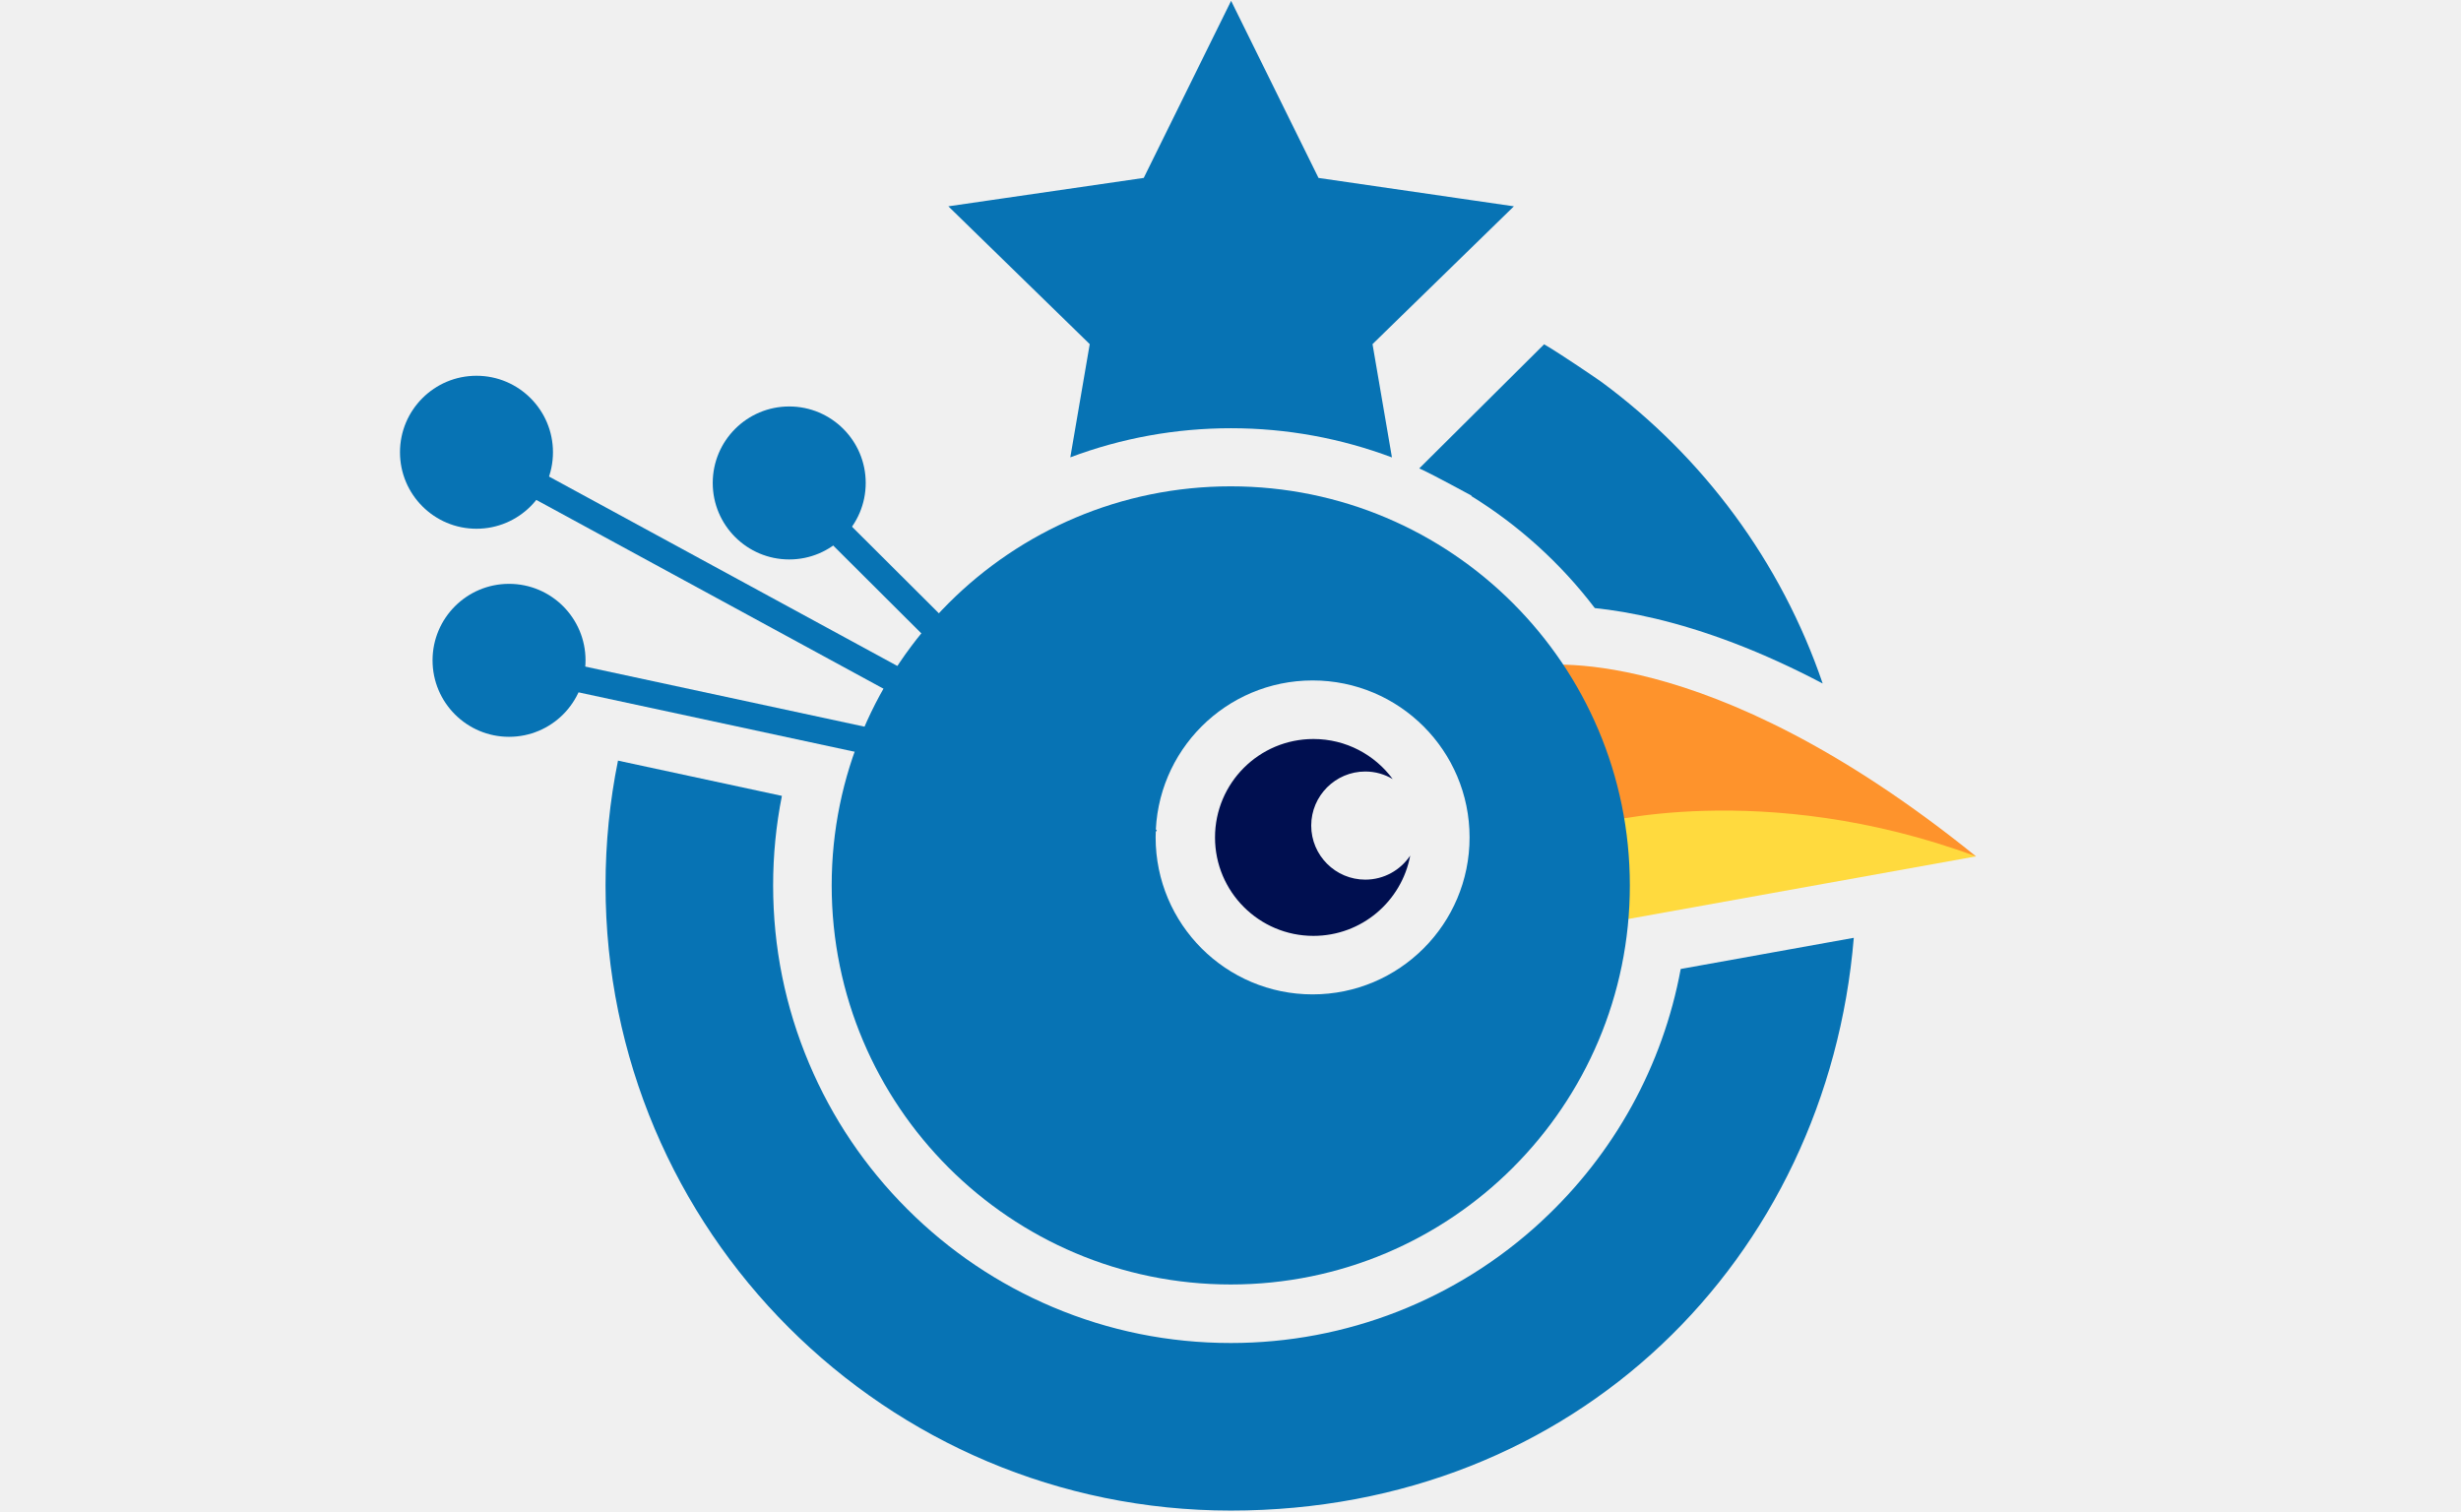
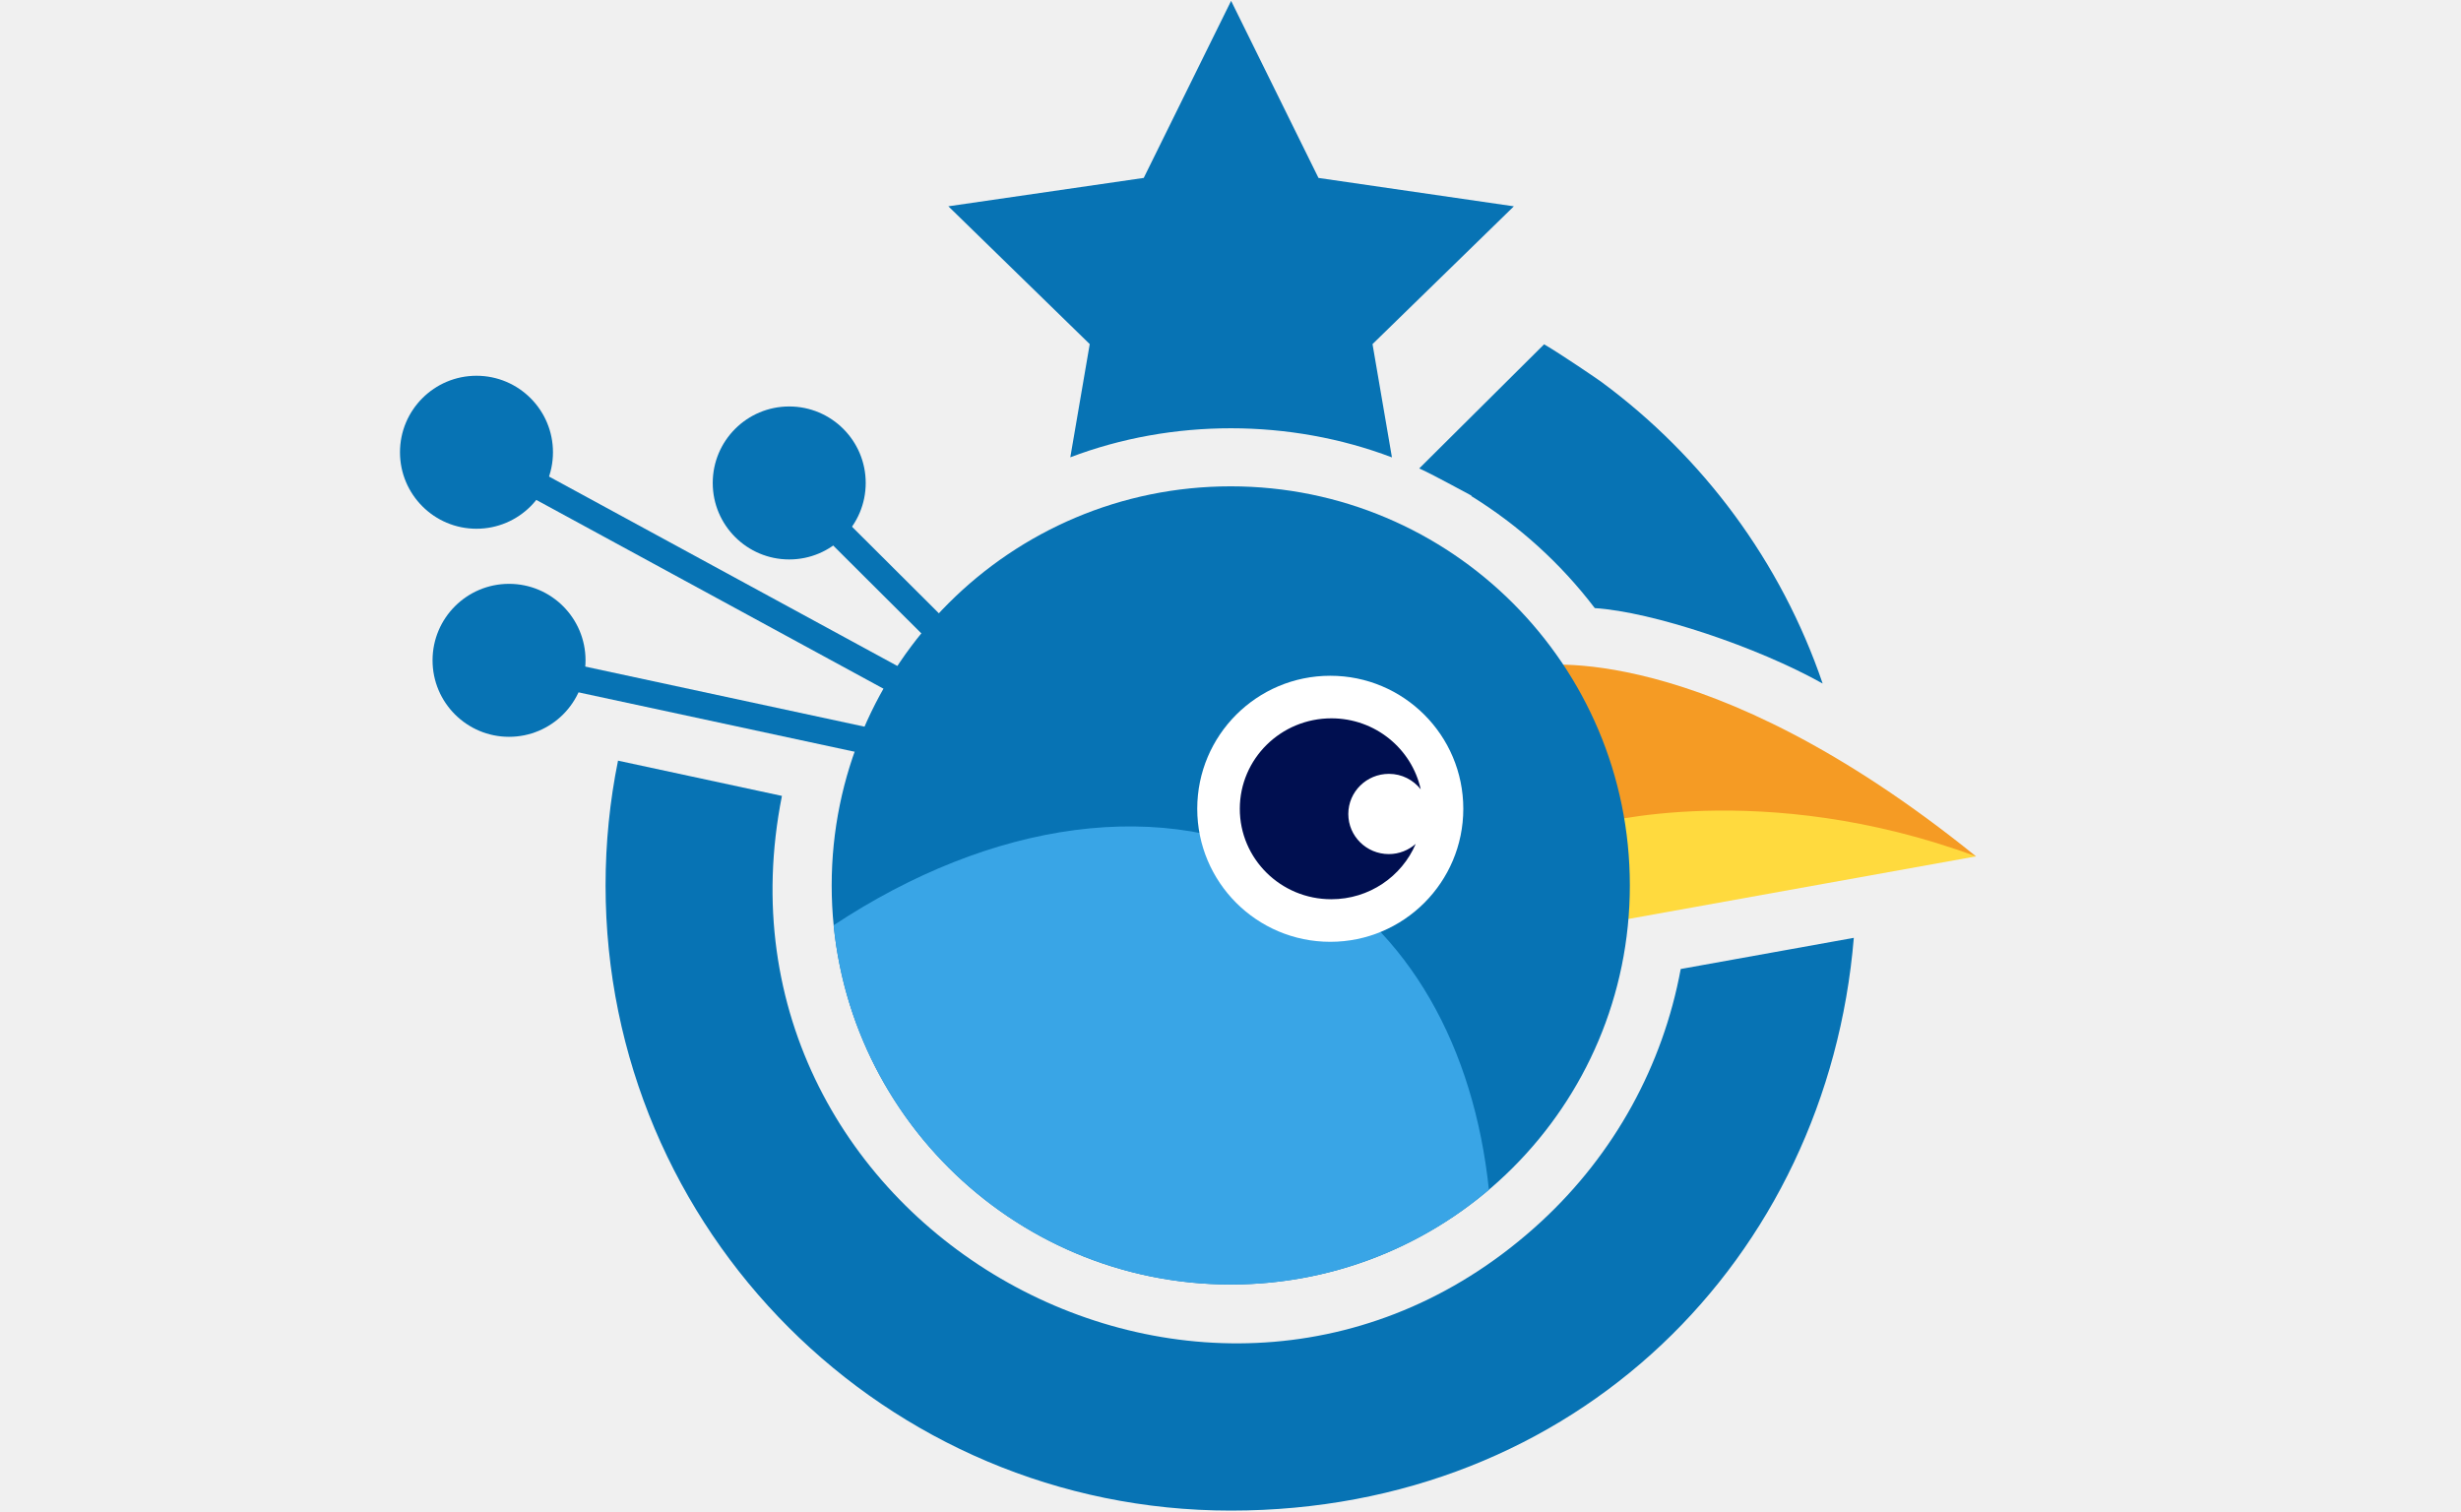
<svg xmlns="http://www.w3.org/2000/svg" role="img" aria-hidden="true" focusable="false" viewBox="0 0 925 568">
-   <path fill="#0773b4" d="m520.08 125.25 42.11-41.05 6.83-6.65-15.77-2.29-57.67-8.38L462.73.32l-32.84 66.55-52.27 7.6-21.17 3.08 9.16 8.93 39.46 38.46 4.52 4.41-7.3 42.55c19.3-7.25 39.59-10.94 60.44-10.94s41.22 3.76 60.45 10.97l-7.3-42.58 4.21-4.1Z" />
-   <path fill="#ffda3e" d="M619.46 261.44c.84 7.07-18.88 78.47-20.93 86.41l144.19-25.96-123.26-60.45Z" />
-   <path fill="#fe932c" d="M742.72 321.89c-102.29-82.74-165.39-71.58-165.39-71.58 5.99 13.47 20.19 44.51 21.98 59.58 0 0 62.96-17.67 143.41 12Z" />
-   <path fill="#0773b4" d="M462.6 182.8c-82.84 0-150 67.16-150 150s67.16 150 150 150 150-67.16 150-150-67.16-150-150-150Zm30.76 190.96c-32.58 0-59-26.42-59-59s26.42-59 59-59 59 26.42 59 59-26.42 59-59 59Z" />
-   <path fill="#000f50" d="M530.04 321.61c-3.65 5.43-9.85 9.02-16.88 9.02-11.21 0-20.32-9.12-20.32-20.32s9.12-20.32 20.32-20.32c3.77 0 7.29 1.05 10.31 2.84-6.74-9.14-17.57-15.06-29.79-15.06-20.44 0-37 16.57-37 37s16.57 37 37 37c18.1 0 33.15-12.99 36.36-30.15Z" />
  <g fill="#0773b4">
    <circle cx="179.09" cy="169.99" r="28.75" />
    <circle cx="296.64" cy="181.53" r="28.75" />
    <circle cx="191.33" cy="248.2" r="28.75" />
    <path d="m293.096 185.052 7.059-7.083L434.825 312.169l-7.059 7.083z" />
    <path d="m203.138 257.162 2.103-9.776 215.305 46.315-2.103 9.776z" />
    <path d="m416.26 304.65-239.62-130.3 4.9-8.72 239.62 130.3-4.9 8.72z" />
  </g>
-   <path fill="#0773b4" d="M579.34 459.11c-31.86 29.46-73.32 45.69-116.74 45.69-23.21 0-45.74-4.55-66.96-13.53-20.48-8.66-38.88-21.06-54.67-36.85-15.79-15.79-28.19-34.18-36.85-54.67-8.98-21.22-13.53-43.75-13.53-66.96 0-11.36 1.1-22.61 3.3-33.64l-61.61-13.25c-3.07 15.15-4.68 30.83-4.68 46.88 0 129.79 105.21 235 235 235s224.15-94.72 234.17-215.28l-65.05 11.71c-6.7 36.29-24.94 69.51-52.38 94.88ZM602.01 143.62l-.02-.02c-1.13-.83-15.36-10.56-21.61-14.19l-46.93 46.65c5.95 2.69 18.87 9.89 19.68 10.25l-.13.13c17.71 10.95 33.5 25.14 46.43 42.12 13.05 1.37 30.75 4.92 52.43 13.21 10.93 4.18 22.02 9.24 33.22 15.14-15.6-45.75-44.93-85.15-83.06-113.29Z" />
+   <path fill="#ffda3e" d="M619.46 261.44c.84 7.07-18.88 78.47-20.93 86.41l144.19-25.96-123.26-60.45Z" />
+   <path fill="#f59b24" d="M742.72 321.89c-102.29-82.74-165.39-71.58-165.39-71.58 5.99 13.47 20.19 44.51 21.98 59.58 0 0 62.96-17.67 143.41 12Z" />
+   <path fill="#0773b4" d="M462.6 182.8c-82.84 0-150 67.16-150 150s67.16 150 150 150 150-67.16 150-150-67.16-150-150-150Z" />
+   <path fill="#39a5e6" d="M488.44 326.56c-50.85-28.13-116.16-17.73-175.1 21.21 7.51 75.82 71.47 135.04 149.26 135.04 37 0 70.87-13.41 97.03-35.62-5.61-53.36-29.71-97.67-71.19-120.63Z" />
+   <circle cx="500" cy="304" r="50" fill="#fff" />
+   <path fill="#000f50" d="M522.06 290.87c4.87 0 9.15 2.3 11.94 5.81-3.38-15.25-17.1-26.67-33.55-26.68-19-.01-34.43 15.2-34.45 33.98-.03 18.78 15.36 34.01 34.36 34.02 14.28.01 26.53-8.57 31.76-20.81-2.7 2.36-6.21 3.84-10.1 3.84-8.43 0-15.25-6.76-15.24-15.09.01-8.33 6.85-15.08 15.28-15.07Z" />
+   <g fill="#0773b4">
+     <path d="M631.72 364.23c-6.7 36.29-24.94 69.51-52.38 94.88-121.68 112.36-317.69 2.38-285.44-159.95l-61.61-13.25c-3.07 15.15-4.68 30.83-4.68 46.88 0 129.79 105.21 235 235 235s224.15-94.72 234.17-215.28l-65.05 11.71ZM602.01 143.62c-1.16-.86-15.35-10.56-21.64-14.2l-46.93 46.65c5.95 2.69 18.87 9.89 19.68 10.25l-.13.13c17.71 10.95 33.5 25.14 46.43 42.12 21.8 1.42 61.18 14.63 85.65 28.35-15.6-45.75-44.93-85.15-83.06-113.29ZM569.01 77.55c-10.31-1.5-62.05-9.02-73.44-10.67L462.73.32l-32.84 66.55c-14.86 2.16-59.31 8.62-73.44 10.67 9.47 9.23 43.4 42.3 53.14 51.8l-7.3 42.55c38.31-14.59 82.56-14.52 120.89.03l-7.3-42.58s49.8-48.55 53.14-51.8Z" />
+   </g>
</svg>
